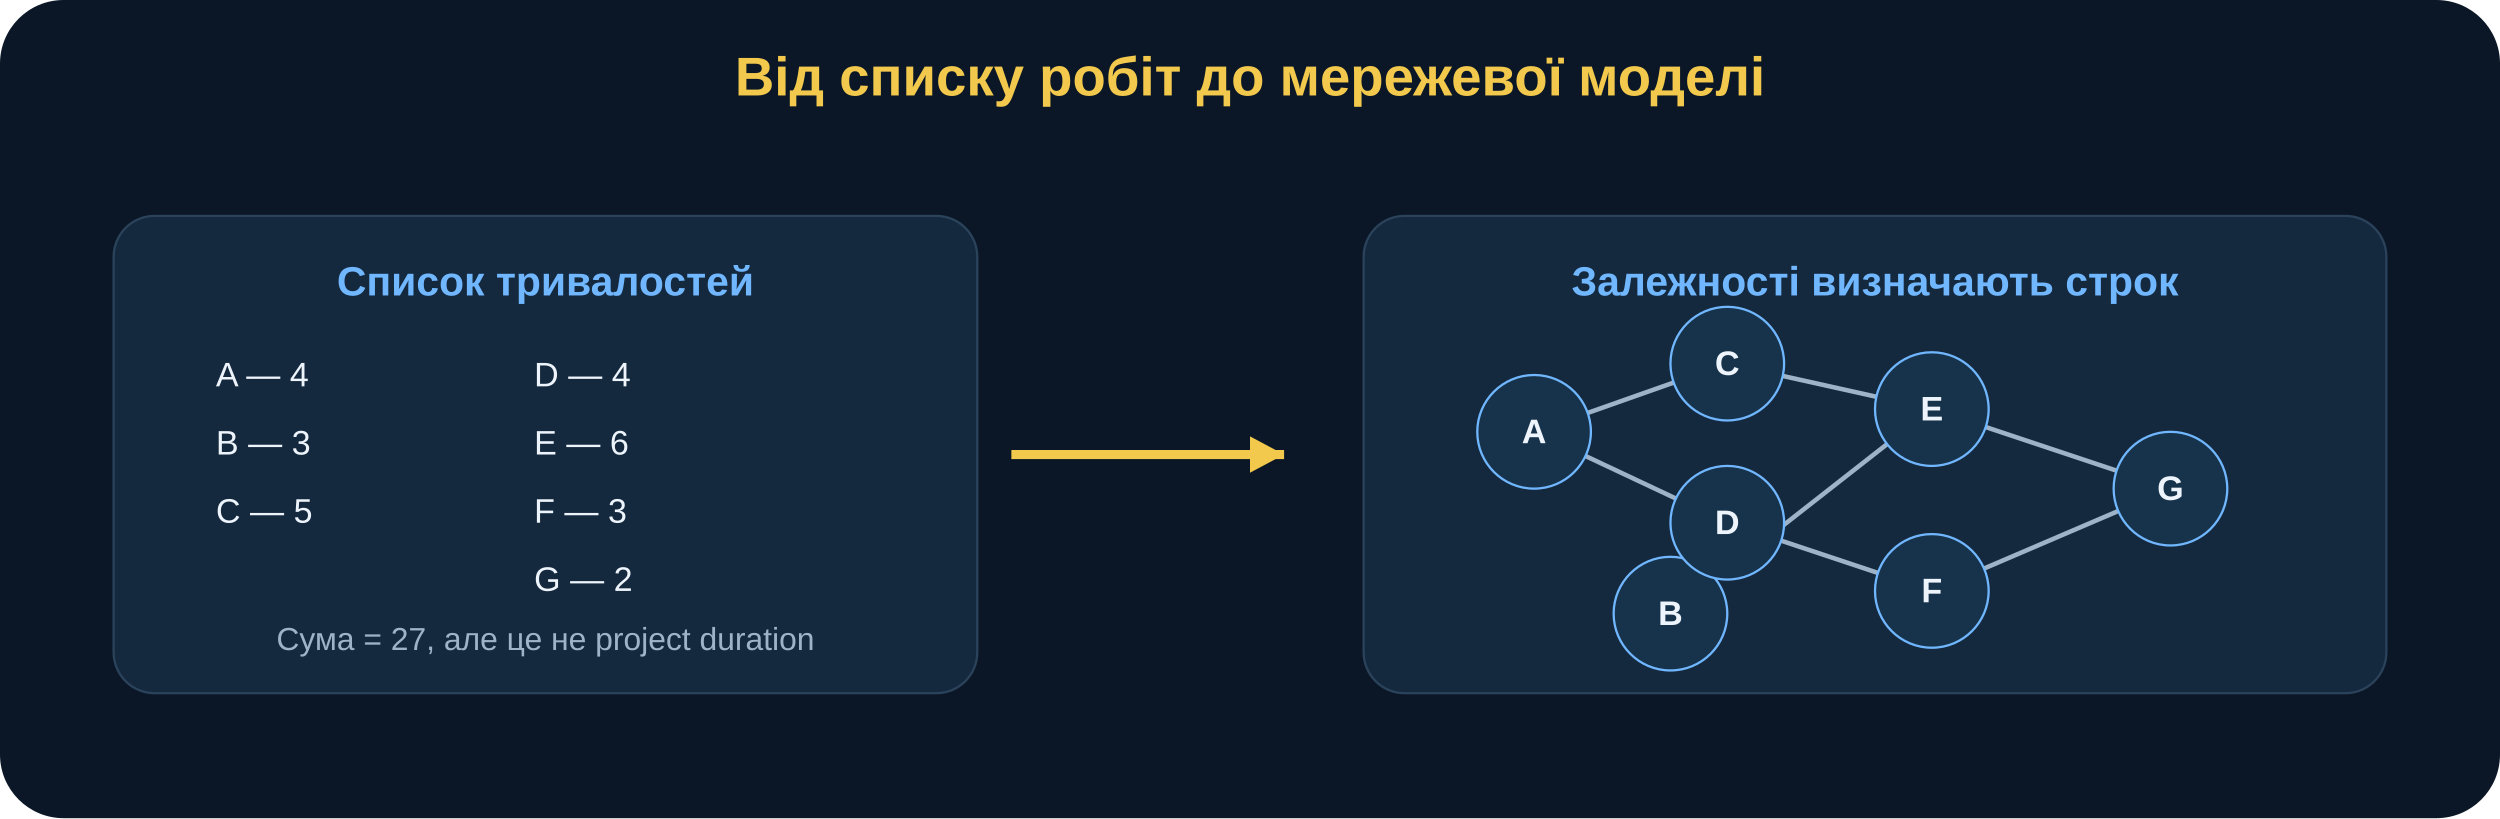
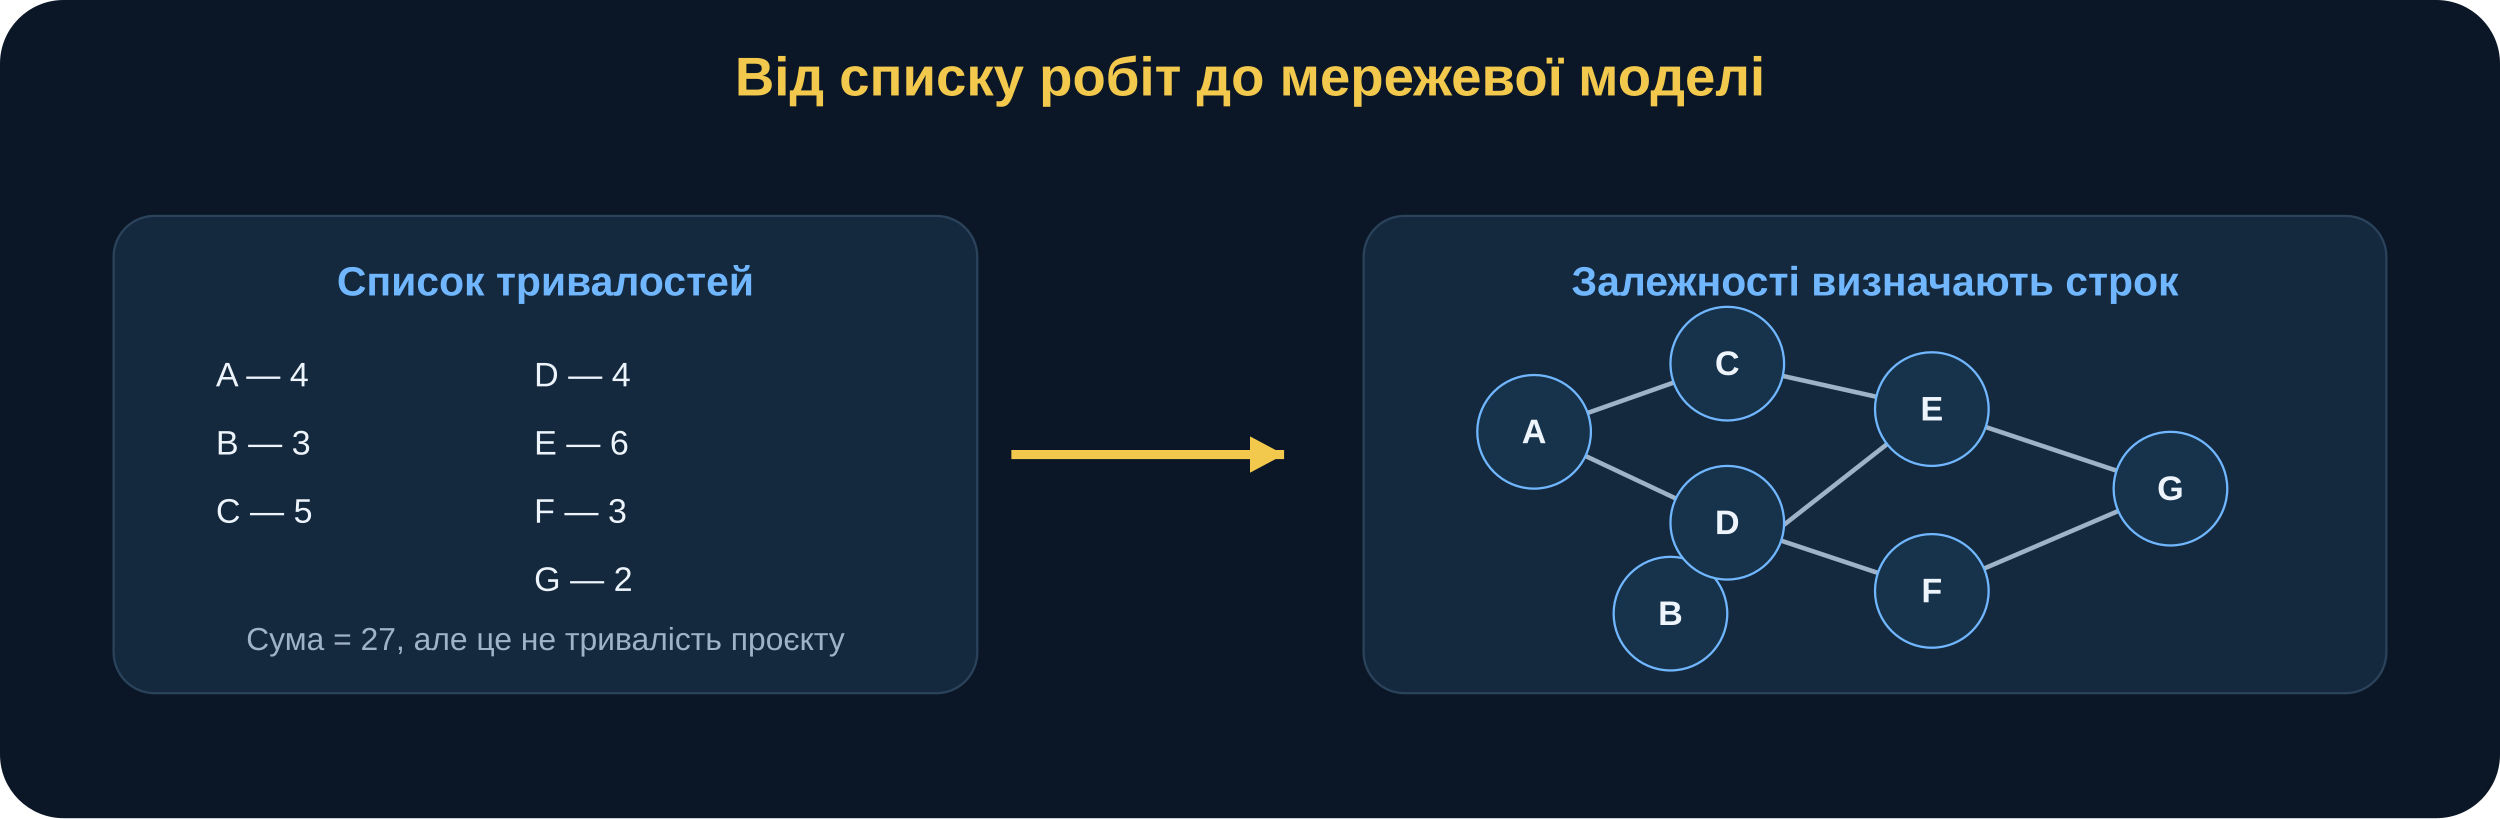
<svg xmlns="http://www.w3.org/2000/svg" viewBox="0 0 1100 360">
  <rect width="1100" height="360" rx="28" fill="#0b1726" />
  <g font-family="Arial,sans-serif">
    <text x="550" y="42" text-anchor="middle" fill="#f2c94c" font-size="24" font-weight="700">Від списку робіт до мережевої моделі</text>
    <rect x="50" y="95" width="380" height="210" rx="18" fill="#14283e" stroke="#2a435b" />
    <text x="240" y="130" text-anchor="middle" fill="#70b7ff" font-size="18" font-weight="700">Список тривалостей</text>
    <g fill="#edf4fb" font-size="15">
      <text x="95" y="170">A — 4</text>
      <text x="95" y="200">B — 3</text>
      <text x="95" y="230">C — 5</text>
      <text x="235" y="170">D — 4</text>
      <text x="235" y="200">E — 6</text>
      <text x="235" y="230">F — 3</text>
      <text x="235" y="260">G — 2</text>
    </g>
-     <text x="240" y="286" text-anchor="middle" fill="#9fb3c8" font-size="14">Сума = 27, але це не project duration</text>
+     <text x="240" y="286" text-anchor="middle" fill="#9fb3c8" font-size="14">Сума = 27, але це не тривалість проєкту</text>
    <path d="M445 200h120" stroke="#f2c94c" stroke-width="4" />
    <polygon points="565,200 550,192 550,208" fill="#f2c94c" />
    <rect x="600" y="95" width="450" height="210" rx="18" fill="#14283e" stroke="#2a435b" />
    <text x="825" y="130" text-anchor="middle" fill="#70b7ff" font-size="18" font-weight="700">Залежності визначають строк</text>
    <g stroke="#9fb3c8" stroke-width="2" fill="none">
      <line x1="675" y1="190" x2="760" y2="160" />
      <line x1="675" y1="190" x2="760" y2="230" />
      <line x1="760" y1="160" x2="850" y2="180" />
      <line x1="735" y1="270" x2="850" y2="180" />
      <line x1="760" y1="230" x2="850" y2="260" />
      <line x1="850" y1="180" x2="955" y2="215" />
      <line x1="850" y1="260" x2="955" y2="215" />
    </g>
    <g fill="#17324b" stroke="#70b7ff">
      <circle cx="675" cy="190" r="25" />
      <circle cx="735" cy="270" r="25" />
      <circle cx="760" cy="160" r="25" />
      <circle cx="760" cy="230" r="25" />
      <circle cx="850" cy="180" r="25" />
      <circle cx="850" cy="260" r="25" />
      <circle cx="955" cy="215" r="25" />
    </g>
    <g fill="#edf4fb" text-anchor="middle" font-size="15" font-weight="700">
      <text x="675" y="195">A</text>
      <text x="735" y="275">B</text>
      <text x="760" y="165">C</text>
      <text x="760" y="235">D</text>
      <text x="850" y="185">E</text>
      <text x="850" y="265">F</text>
      <text x="955" y="220">G</text>
    </g>
  </g>
</svg>
